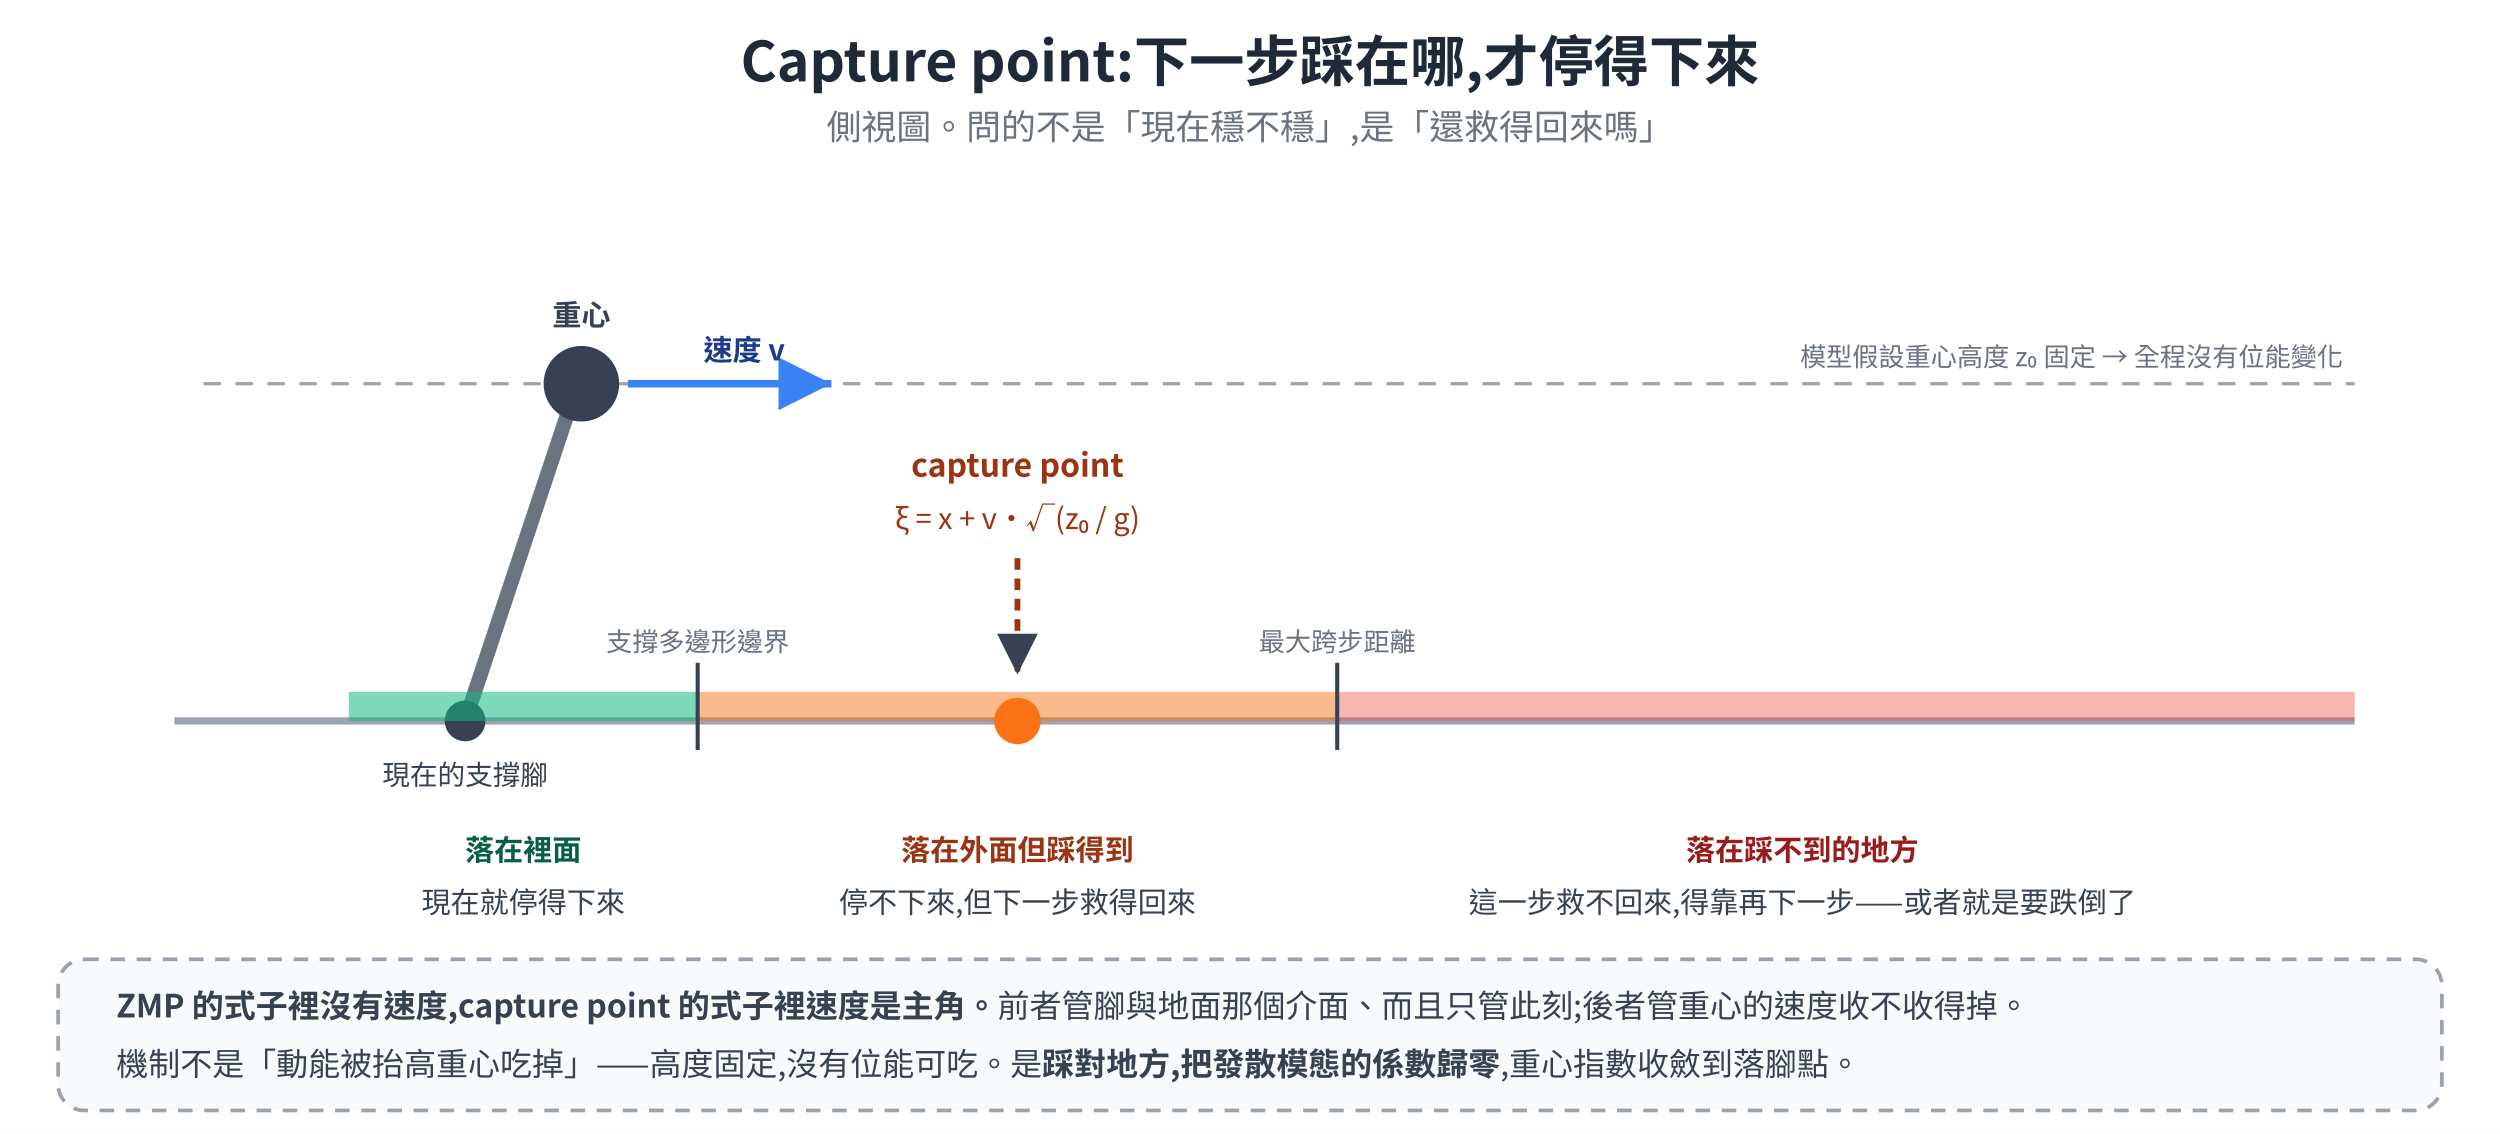
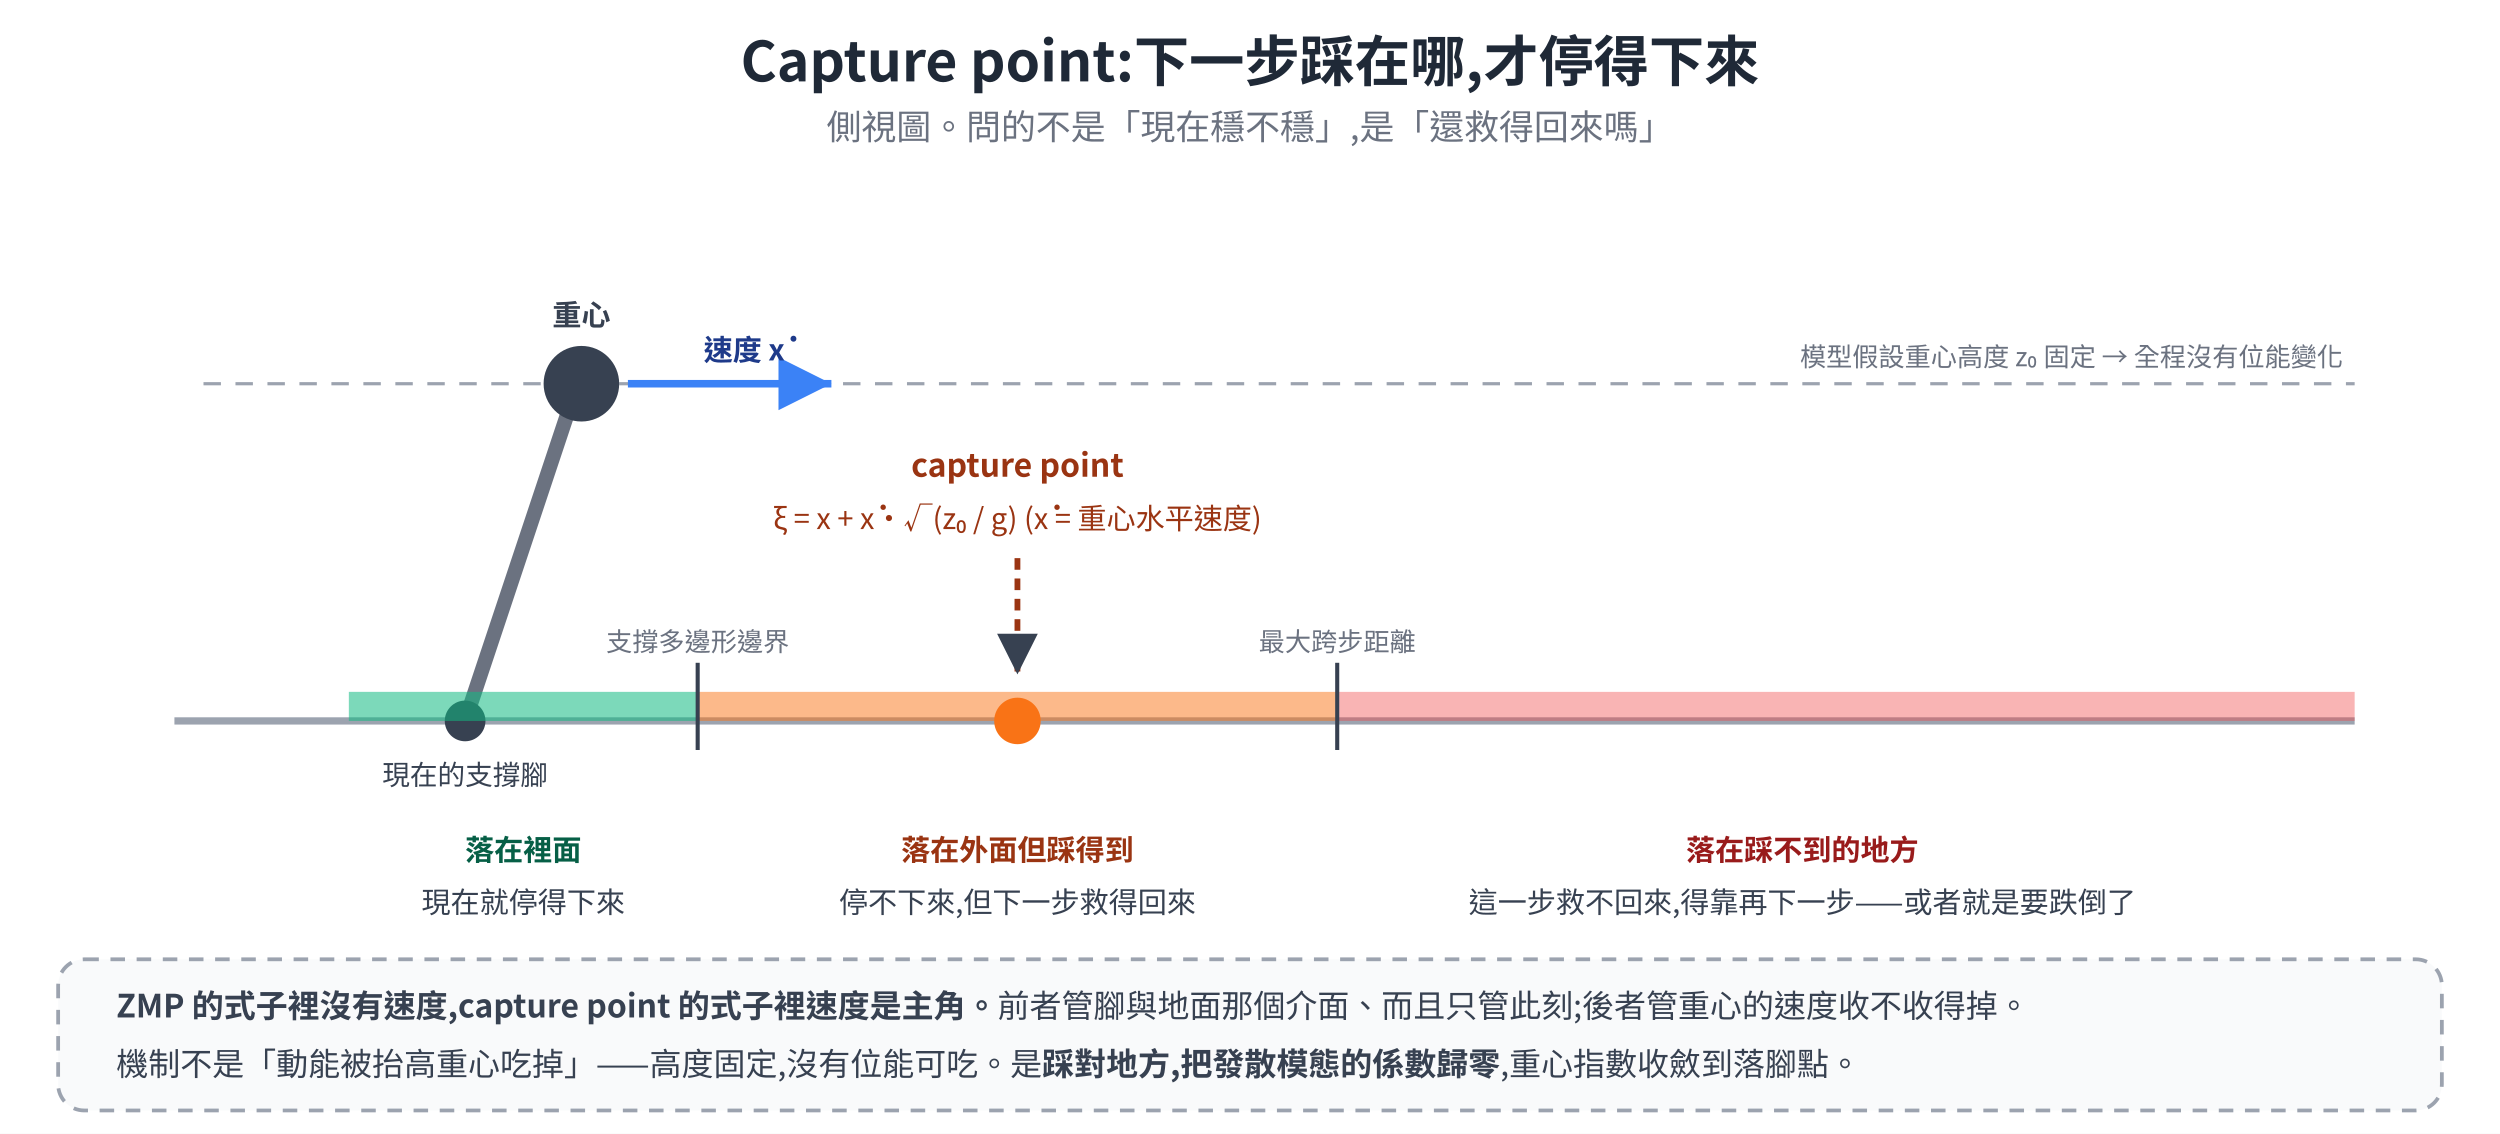
<svg xmlns="http://www.w3.org/2000/svg" viewBox="0 0 860 390" font-family="'Noto Sans CJK TC','PingFang TC','Microsoft JhengHei',sans-serif">
  <defs>
    <marker id="cpB" markerWidth="9" markerHeight="9" refX="7" refY="3.5" orient="auto">
      <path d="M0,0 L7,3.5 L0,7 Z" fill="#3B82F6" />
    </marker>
    <marker id="cpD" markerWidth="9" markerHeight="9" refX="7" refY="3.5" orient="auto">
      <path d="M0,0 L7,3.5 L0,7 Z" fill="#374151" />
    </marker>
  </defs>
  <rect width="860" height="390" fill="#ffffff" />
  <text x="430" y="28" text-anchor="middle" font-size="19" font-weight="700" fill="#1F2937">Capture point:下一步踩在哪,才停得下來</text>
  <text x="430" y="48" text-anchor="middle" font-size="12" fill="#6B7280">側視圖。問的不是「現在穩不穩」,是「還救得回來嗎」</text>
  <line x1="60" y1="248" x2="810" y2="248" stroke="#9CA3AF" stroke-width="2.5" />
  <line x1="70" y1="132" x2="810" y2="132" stroke="#9CA3AF" stroke-width="1.1" stroke-dasharray="6,5" />
  <text x="806" y="126" text-anchor="end" font-size="9" fill="#6B7280">模型假設重心高度 z₀ 固定 → 全程沒有位能變化</text>
  <line x1="160" y1="248" x2="196" y2="140" stroke="#6B7280" stroke-width="5" stroke-linecap="round" />
  <circle cx="200" cy="132" r="13" fill="#374151" />
  <text x="200" y="112" text-anchor="middle" font-size="10" font-weight="700" fill="#374151">重心</text>
  <line x1="216" y1="132" x2="286" y2="132" stroke="#3B82F6" stroke-width="2.6" marker-end="url(#cpB)" />
-   <text x="256" y="124" text-anchor="middle" font-size="10" font-weight="700" fill="#1E3A8A">速度 v</text>
+   <text x="256" y="124" text-anchor="middle" font-size="10" font-weight="700" fill="#1E3A8A">速度 ẋ</text>
  <circle cx="160" cy="248" r="7" fill="#374151" />
  <text x="160" y="270" text-anchor="middle" font-size="9.5" fill="#374151">現在的支撐腳</text>
  <rect x="120" y="238" width="120" height="10" fill="#10B981" opacity="0.55" />
  <rect x="240" y="238" width="220" height="10" fill="#F97316" opacity="0.5" />
  <rect x="460" y="238" width="350" height="10" fill="#EF4444" opacity="0.4" />
  <line x1="240" y1="228" x2="240" y2="258" stroke="#374151" stroke-width="1.4" />
  <line x1="460" y1="228" x2="460" y2="258" stroke="#374151" stroke-width="1.4" />
  <text x="240" y="224" text-anchor="middle" font-size="9" fill="#6B7280">支撐多邊形邊界</text>
  <text x="460" y="224" text-anchor="middle" font-size="9" fill="#6B7280">最大跨步距離</text>
  <line x1="350" y1="192" x2="350" y2="232" stroke="#9A3412" stroke-width="2" stroke-dasharray="4,3" marker-end="url(#cpD)" />
  <circle cx="350" cy="248" r="8" fill="#F97316" />
  <text x="350" y="164" text-anchor="middle" font-size="11" font-weight="700" fill="#9A3412">capture point</text>
-   <text x="350" y="182" text-anchor="middle" font-size="10" fill="#9A3412">ξ = x + v·√(z₀ / g)</text>
+   <text x="350" y="182" text-anchor="middle" font-size="10" fill="#9A3412">ξ = x + ẋ·√(z₀ / g)   (ẋ = 重心水平速度)</text>
  <g font-size="10">
    <text x="180" y="296" text-anchor="middle" font-weight="700" fill="#065F46">落在裡面</text>
    <text x="180" y="314" text-anchor="middle" fill="#374151">現在就停得下來</text>
    <text x="350" y="296" text-anchor="middle" font-weight="700" fill="#9A3412">落在外面但踩得到</text>
    <text x="350" y="314" text-anchor="middle" fill="#374151">停不下來,但下一步救得回來</text>
    <text x="620" y="296" text-anchor="middle" font-weight="700" fill="#991B1B">落在踩不到的地方</text>
    <text x="620" y="314" text-anchor="middle" fill="#374151">這一步救不回來,得靠再下一步——或者就是要跌倒了</text>
  </g>
  <rect x="20" y="330" width="820" height="52" rx="9" fill="#F9FAFB" stroke="#9CA3AF" stroke-width="1.3" stroke-dasharray="5,4" />
  <text x="40" y="350" font-size="11" fill="#374151">
    <tspan font-weight="700">ZMP 的式子裡沒有速度,capture point 的式子裡速度是主角。</tspan>前者管腳與地面那個介面、而且只管此刻;後者管重心的速度收不收得掉。</text>
  <text x="40" y="370" font-size="11" fill="#374151">機制不是「動能被抬高重心吃掉」——高度固定,沒有位能可吃。是<tspan font-weight="700">踩對地方,把發散模態的係數歸零</tspan>,重心指數收斂到落腳點。</text>
</svg>
